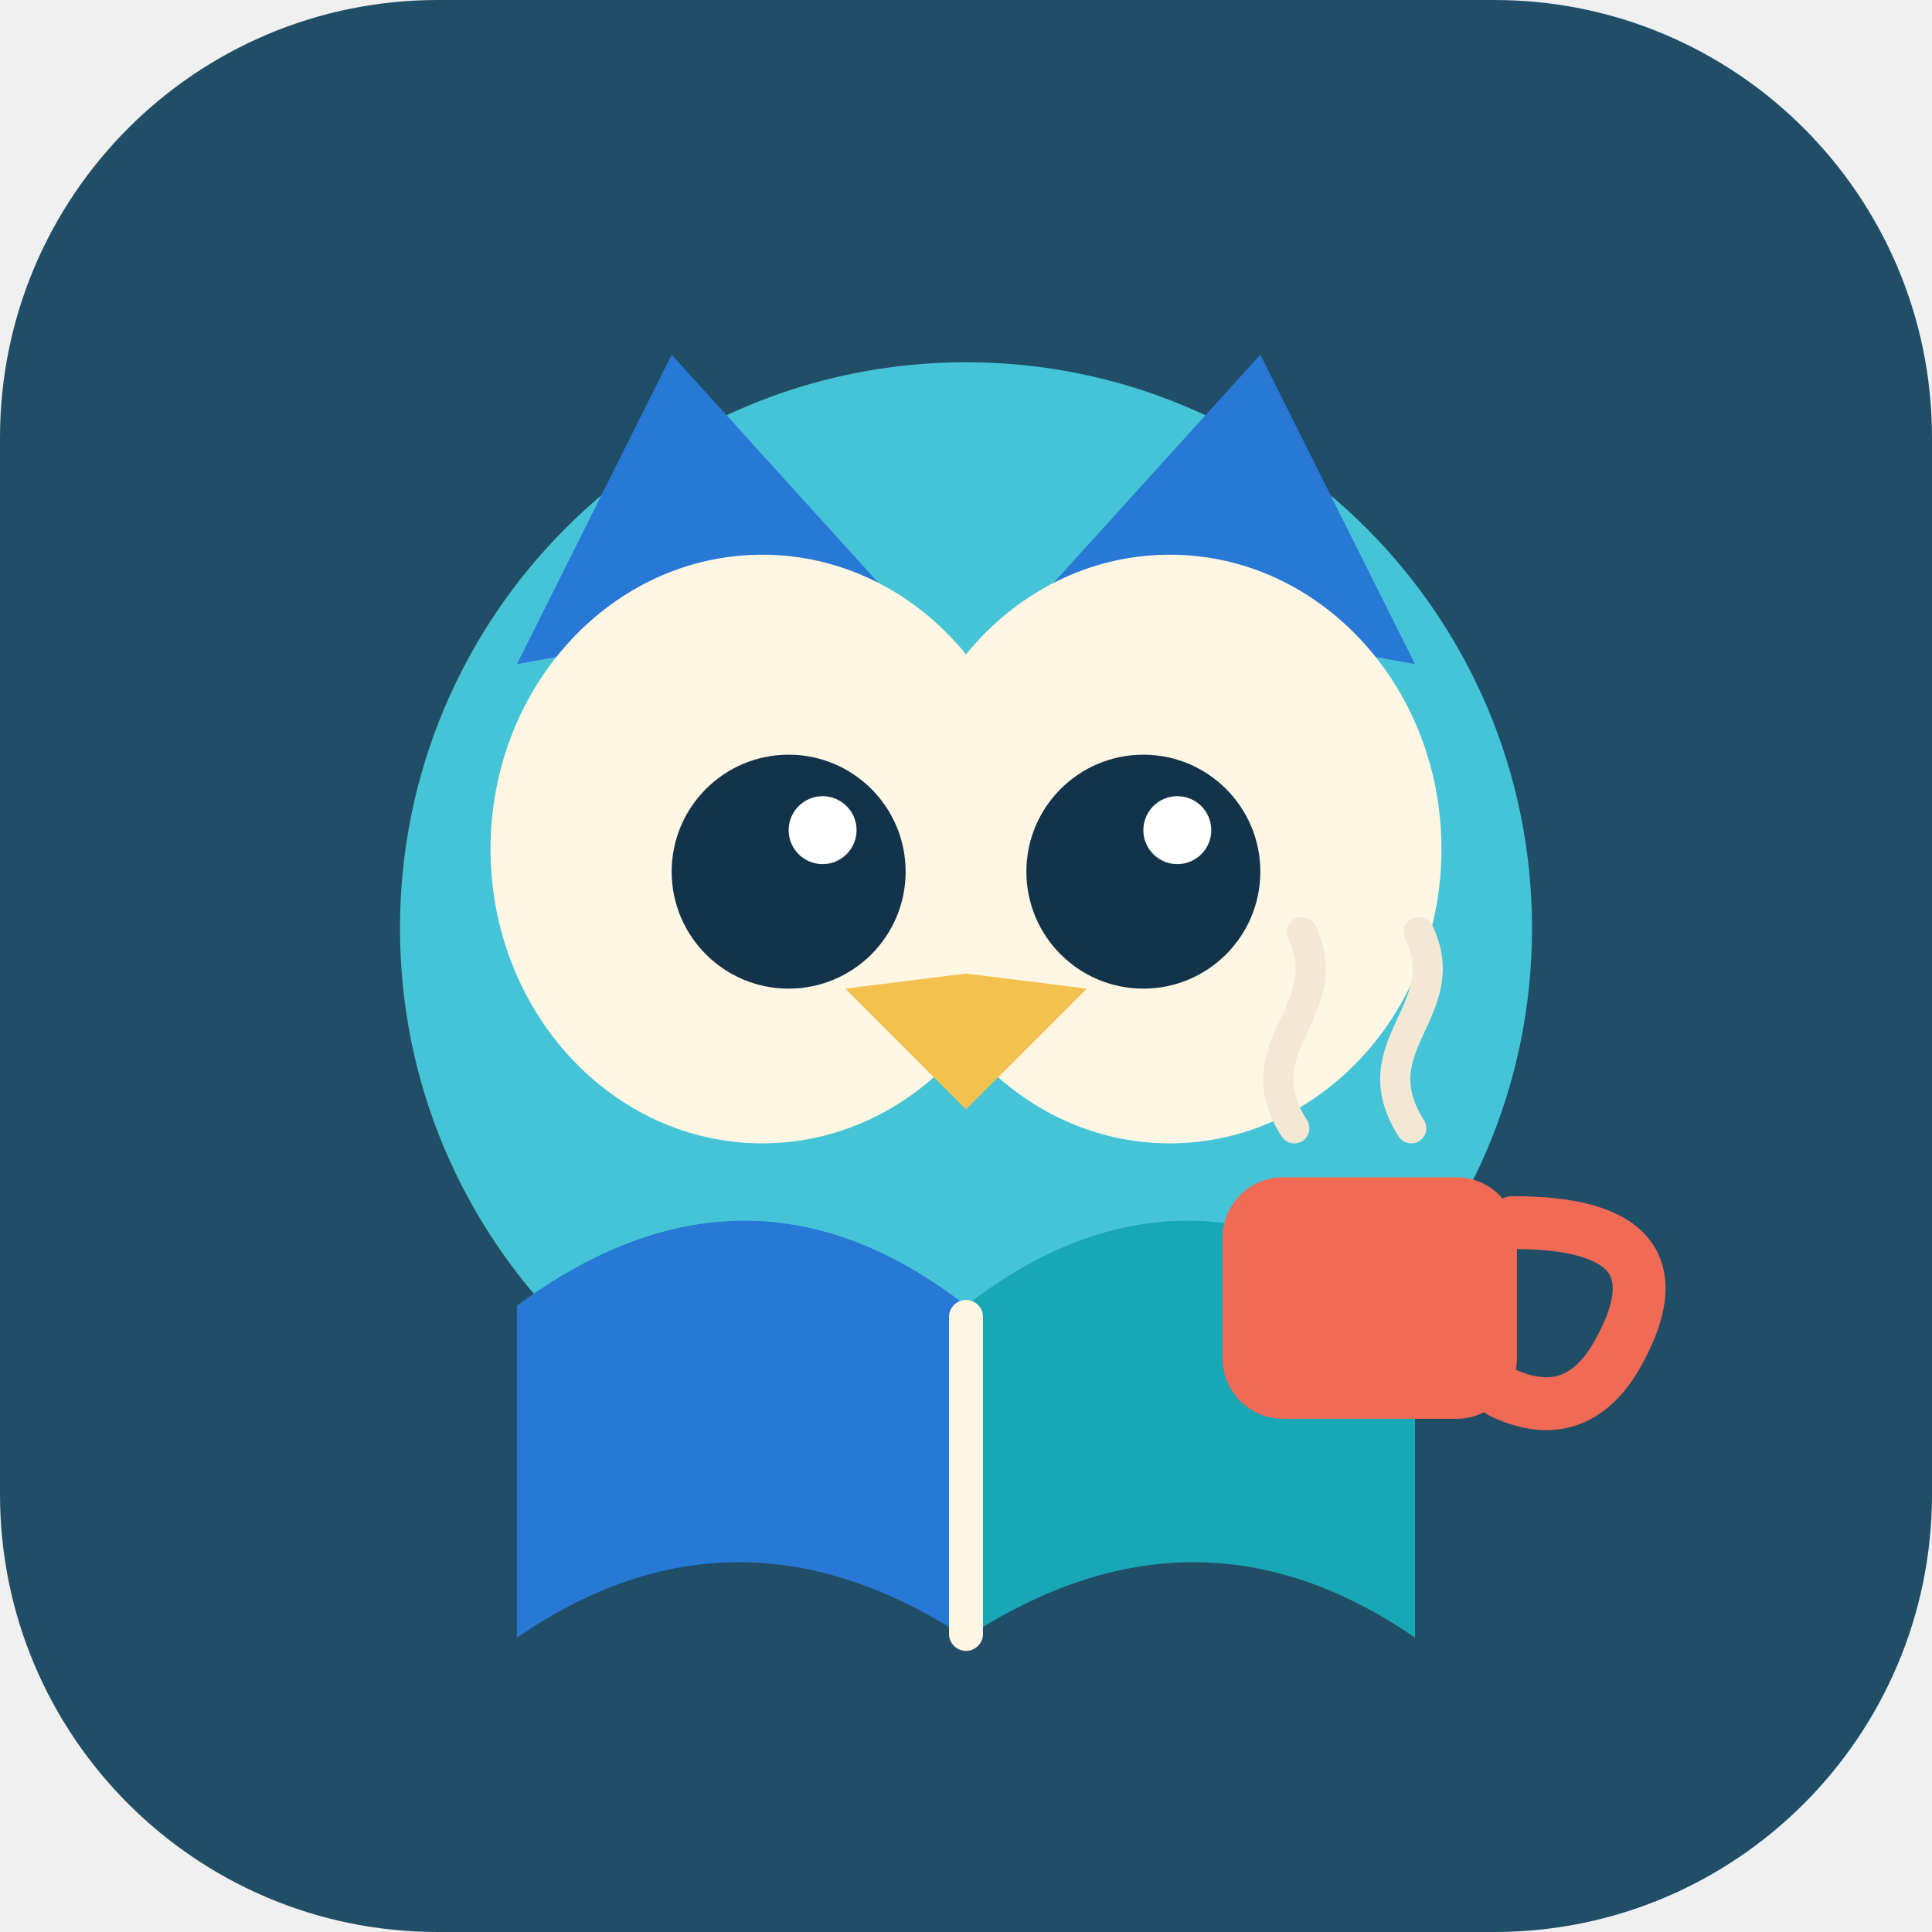
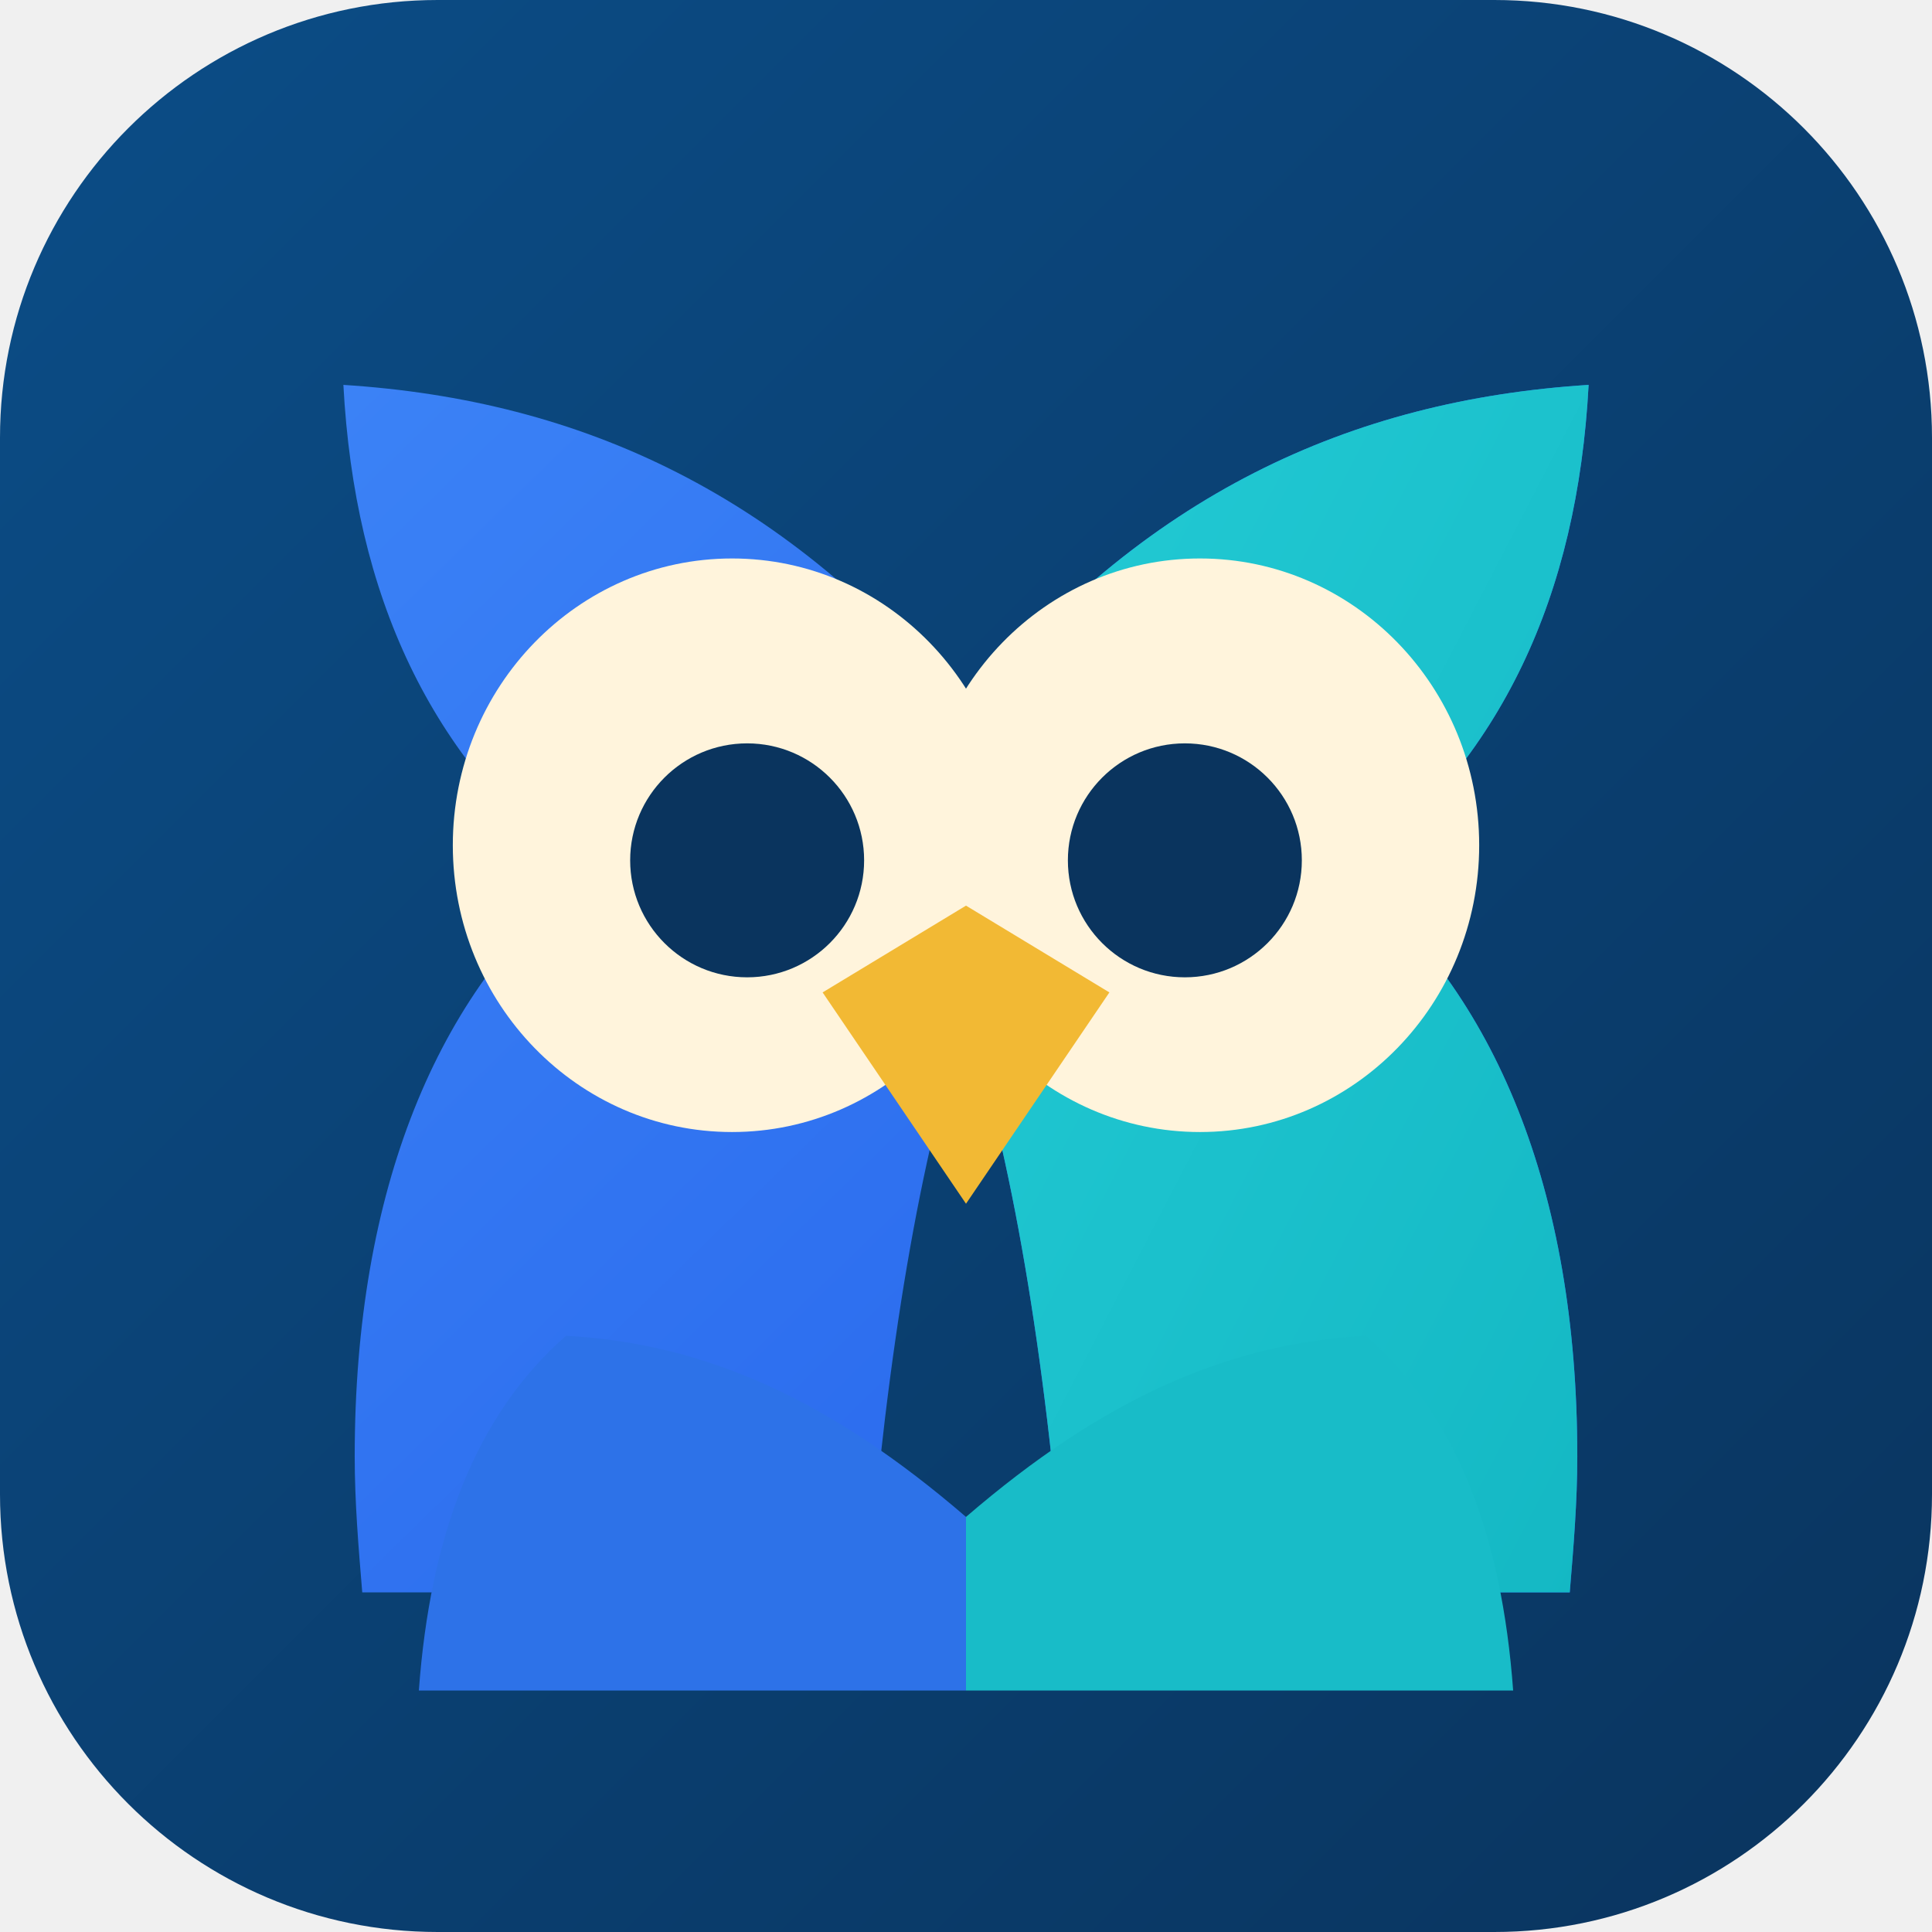
- <svg xmlns="http://www.w3.org/2000/svg" viewBox="0 0 512 512">
-   <rect width="512" height="512" rx="116" fill="#214E67" />
-   <circle cx="256" cy="246" r="150" fill="#45C4D8" />
-   <path d="M137 176 178 94l58 64M375 176 334 94l-58 64" fill="#2878D6" />
-   <ellipse cx="202" cy="225" rx="72" ry="78" fill="#FFF6E4" />
-   <ellipse cx="310" cy="225" rx="72" ry="78" fill="#FFF6E4" />
-   <circle cx="209" cy="231" r="31" fill="#12334A" />
-   <circle cx="303" cy="231" r="31" fill="#12334A" />
-   <circle cx="218" cy="220" r="9" fill="#fff" />
-   <circle cx="312" cy="220" r="9" fill="#fff" />
-   <path d="m256 258 32 4-32 32-32-32z" fill="#F2C14E" />
-   <path d="M137 346q61-45 119 0v88q-61-40-119 0z" fill="#2878D6" />
-   <path d="M375 346q-61-45-119 0v88q61-40 119 0z" fill="#18A7B5" />
-   <path d="M256 349v84" stroke="#FFF6E4" stroke-width="9" stroke-linecap="round" />
-   <rect x="324" y="312" width="78" height="64" rx="16" fill="#F06A55" />
-   <path d="M401 324q48 0 27 36-11 18-30 9" fill="none" stroke="#F06A55" stroke-width="14" stroke-linecap="round" />
-   <path d="M343 299c-14-22 12-31 2-52M374 299c-14-22 12-31 2-52" fill="none" stroke="#F3E8D3" stroke-width="8" stroke-linecap="round" />
+ <svg xmlns="http://www.w3.org/2000/svg" viewBox="0 0 512 512" role="img" aria-label="MinhaFrequência">
+   <defs>
+     <linearGradient id="bg" x1="0" y1="0" x2="1" y2="1">
+       <stop offset="0" stop-color="#0B4D87" />
+       <stop offset="1" stop-color="#0A345E" />
+     </linearGradient>
+     <linearGradient id="left" x1="0" y1="0" x2="1" y2="1">
+       <stop offset="0" stop-color="#3B82F6" />
+       <stop offset="1" stop-color="#2563EB" />
+     </linearGradient>
+     <linearGradient id="right" x1="0" y1="0" x2="1" y2="1">
+       <stop offset="0" stop-color="#23CBD5" />
+       <stop offset="1" stop-color="#14B8C4" />
+     </linearGradient>
+   </defs>
+   <rect width="512" height="512" rx="116" fill="url(#bg)" />
+   <path d="M91 102c63 4 118 29 165 87 47-58 102-83 165-87-3 56-23 99-63 130 38 31 60 83 60 154 0 12-1 24-2 36H282c-5-64-14-116-26-153-12 37-21 89-26 153H96c-1-12-2-24-2-36 0-71 22-123 60-154-40-31-60-74-63-130Z" fill="url(#left)" />
+   <path d="M256 189c47-58 102-83 165-87-3 56-23 99-63 130 38 31 60 83 60 154 0 12-1 24-2 36H282c-5-64-14-116-26-153V189Z" fill="url(#right)" />
+   <ellipse cx="194" cy="224" rx="74" ry="76" fill="#FFF4DC" />
+   <ellipse cx="318" cy="224" rx="74" ry="76" fill="#FFF4DC" />
+   <circle cx="198" cy="228" r="31" fill="#0A345E" />
+   <circle cx="314" cy="228" r="31" fill="#0A345E" />
+   <path d="M256 240 294 263 256 319 218 263Z" fill="#F2B934" />
+   <path d="M150 354c37 2 70 17 106 48v46H111c3-41 15-73 39-94Z" fill="#2D72E8" />
+   <path d="M362 354c-37 2-70 17-106 48v46h145c-3-41-15-73-39-94Z" fill="#18BCC8" />
</svg>
